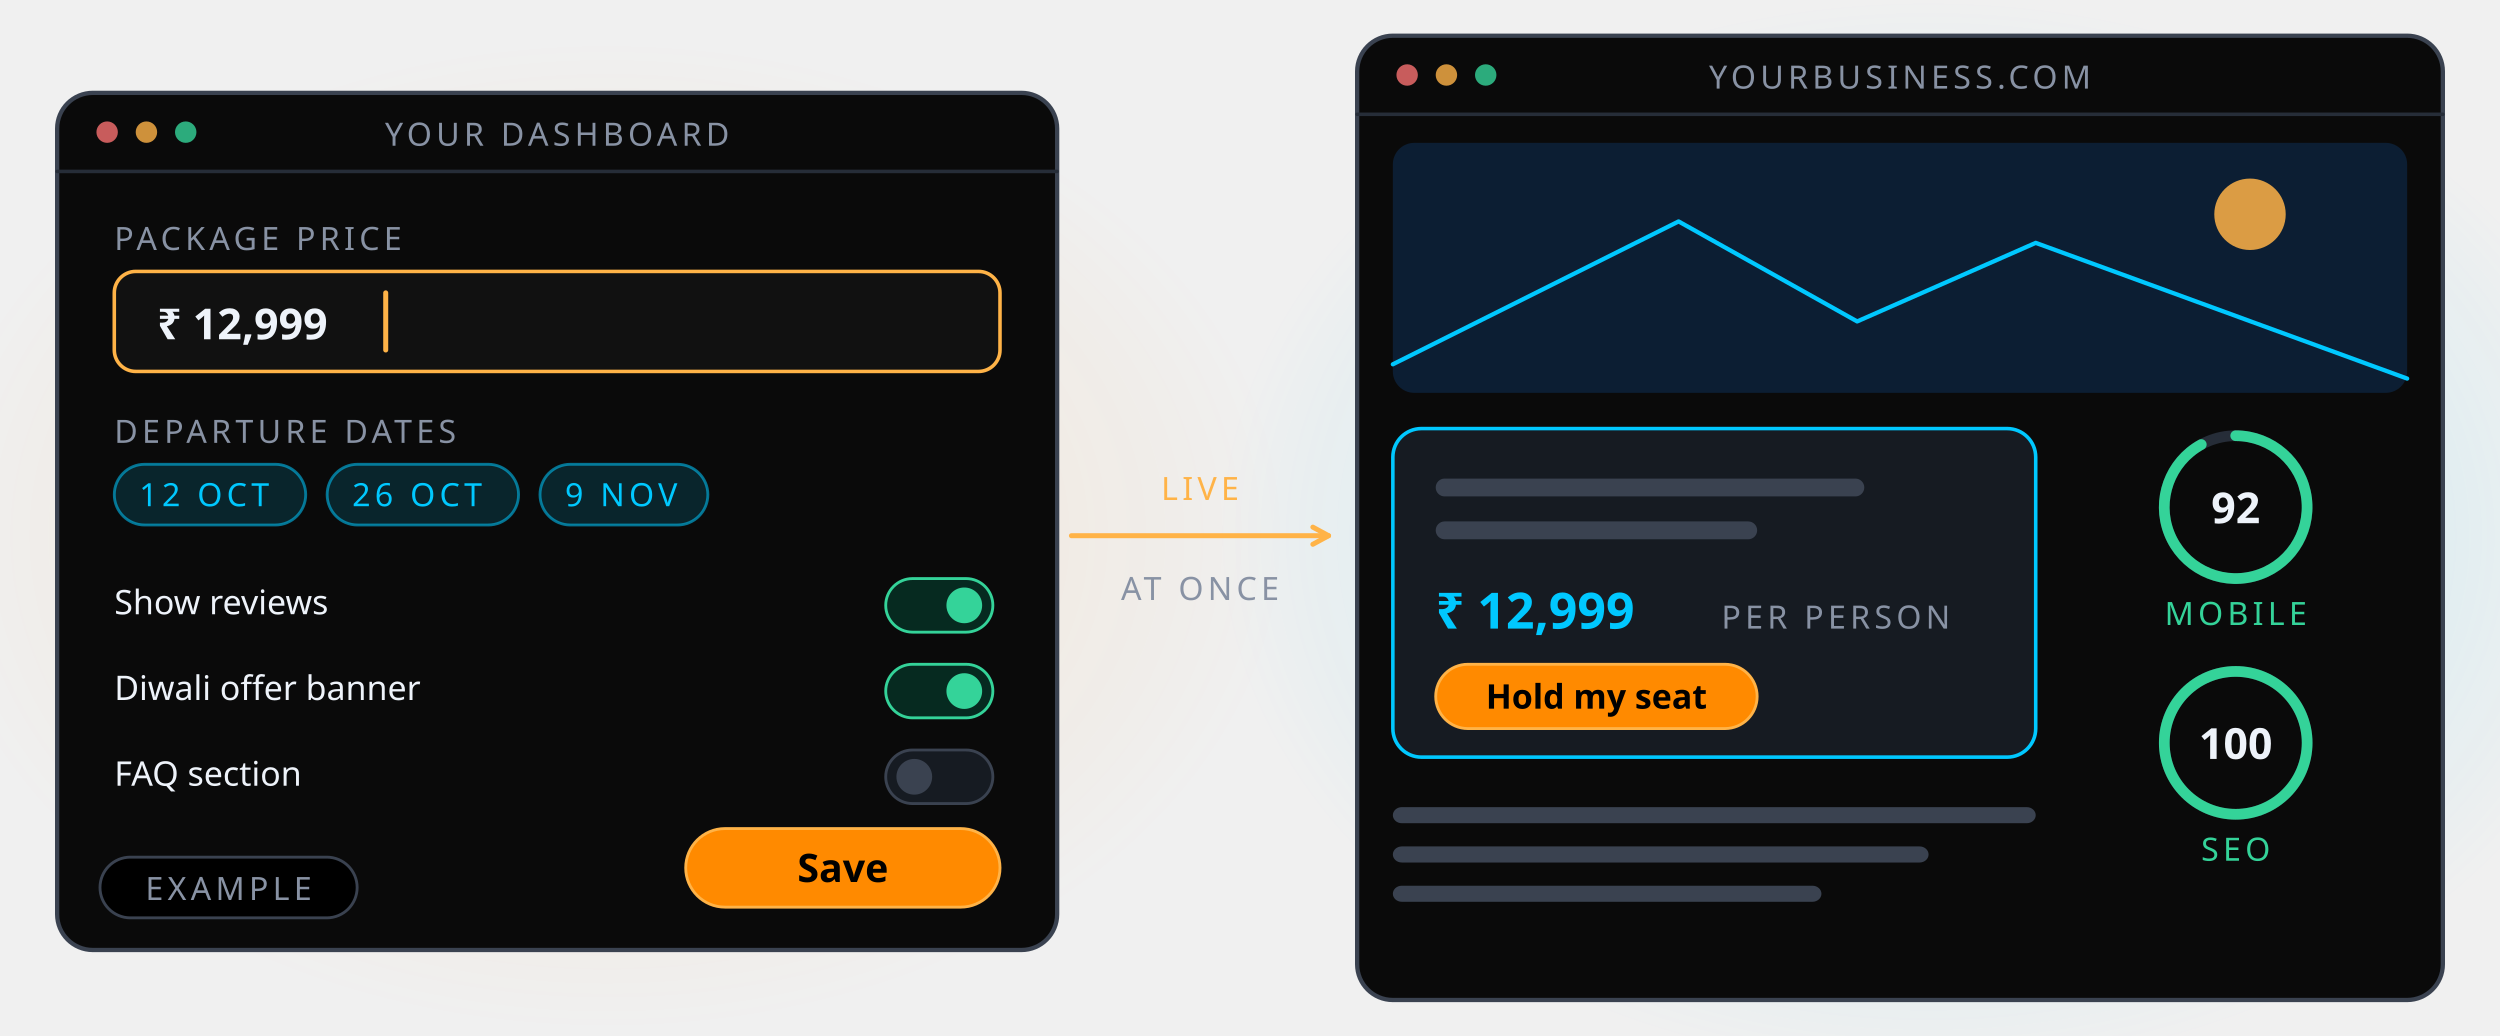
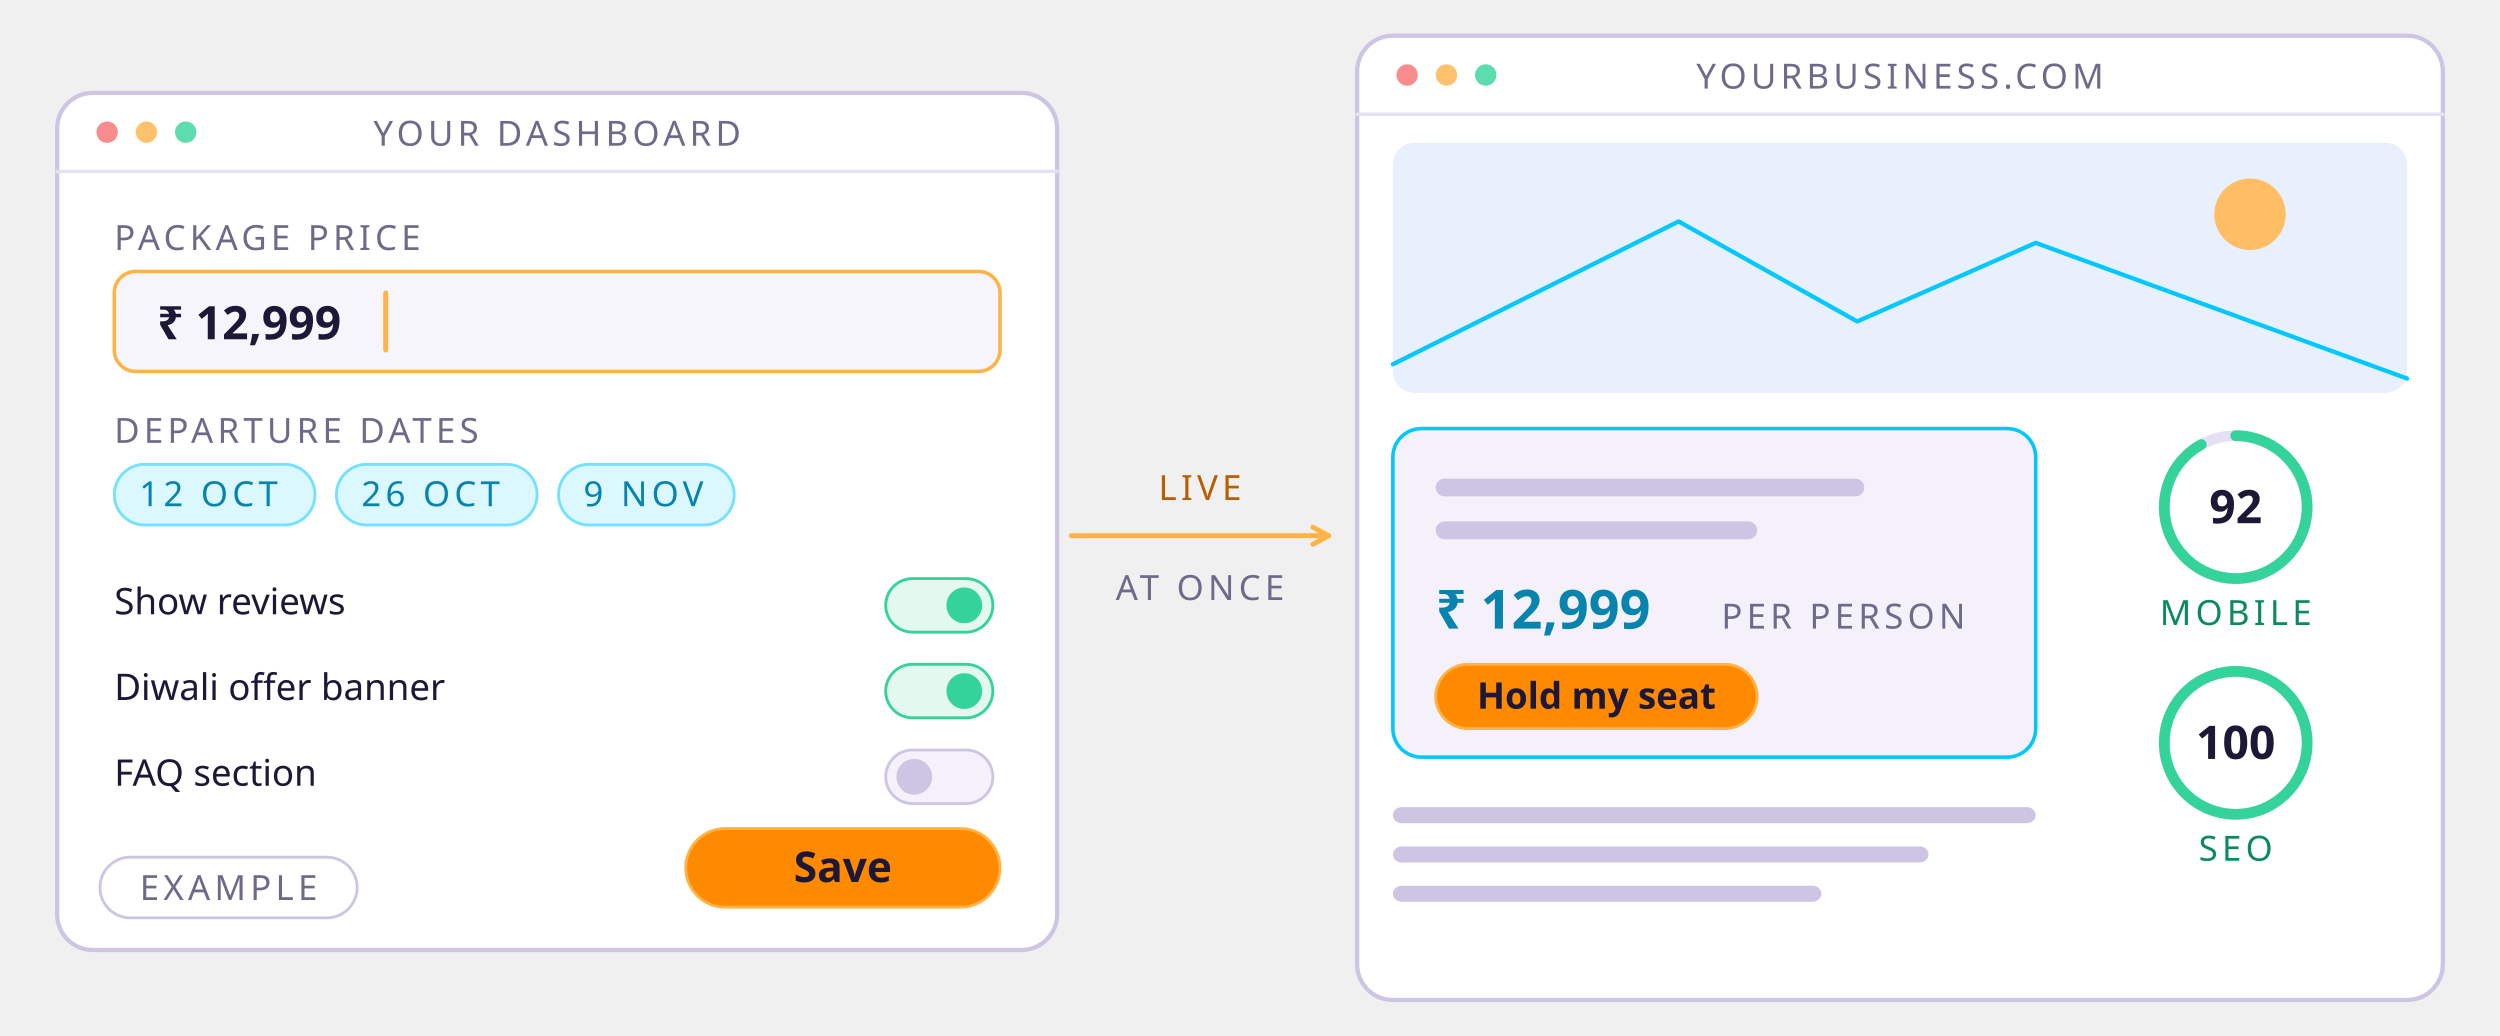
<svg xmlns="http://www.w3.org/2000/svg" viewBox="0 0 700 290" role="img" fill="none">
-   <defs>
-     <radialGradient id="dashboard-websites-halo1">
-       <stop offset="0" stop-color="#FF8A00" stop-opacity="0.14" />
-       <stop offset="1" stop-color="#FF8A00" stop-opacity="0" />
-     </radialGradient>
-     <radialGradient id="dashboard-websites-halo2">
-       <stop offset="0" stop-color="#00C8FF" stop-opacity="0.22" />
-       <stop offset="1" stop-color="#00C8FF" stop-opacity="0" />
-     </radialGradient>
-   </defs>
-   <ellipse cx="170" cy="150" rx="190" ry="140" fill="url(#dashboard-websites-halo1)" />
-   <ellipse cx="540" cy="150" rx="200" ry="150" fill="url(#dashboard-websites-halo2)" />
-   <rect x="16" y="26" width="280" height="240" rx="10" fill="#0A0A0A" stroke="#3A4250" stroke-width="1.2" />
-   <line x1="16" y1="48" x2="296" y2="48" stroke="#262D38" stroke-width="1" stroke-linecap="round" />
-   <circle cx="30" cy="37" r="3" fill="#F87171" opacity="0.8" />
-   <circle cx="41" cy="37" r="3" fill="#FFB347" opacity="0.8" />
-   <circle cx="52" cy="37" r="3" fill="#34D399" opacity="0.8" />
-   <text x="156.0" y="40.8" font-family="JetBrains Mono" font-size="9" font-weight="500" fill="#8892A4" text-anchor="middle" letter-spacing="1.2">YOUR DASHBOARD</text>
-   <text x="32" y="70" font-family="JetBrains Mono" font-size="9" font-weight="500" fill="#8892A4" text-anchor="start" letter-spacing="1.2">PACKAGE PRICE</text>
-   <rect x="32" y="76" width="248" height="28" rx="6" fill="#111111" stroke="#FFB347" stroke-width="1" />
-   <text x="44" y="95" font-family="Oxanium, DM Sans" font-size="12" font-weight="700" fill="#EEF3FA" text-anchor="start">₹ 12,999</text>
+   <defs />
+   <rect x="16" y="26" width="280" height="240" rx="10" fill="#FFFFFF" stroke="#CEC5E4" stroke-width="1.2" />
+   <line x1="16" y1="48" x2="296" y2="48" stroke="#E6E0F3" stroke-width="1" stroke-linecap="round" />
+   <circle cx="30" cy="37" r="3" fill="#F98D8D" />
+   <circle cx="41" cy="37" r="3" fill="#FFC26C" />
+   <circle cx="52" cy="37" r="3" fill="#5DDCAD" />
+   <text x="156.0" y="40.8" font-family="JetBrains Mono" font-size="9.72" font-weight="500" fill="#6E6A8A" text-anchor="middle" letter-spacing="1.2">YOUR DASHBOARD</text>
+   <text x="32" y="70" font-family="JetBrains Mono" font-size="9.72" font-weight="500" fill="#6E6A8A" text-anchor="start" letter-spacing="1.2">PACKAGE PRICE</text>
+   <rect x="32" y="76" width="248" height="28" rx="6" fill="#F7F5FC" stroke="#FFB347" stroke-width="1" />
+   <text x="44" y="95" font-family="Oxanium, DM Sans" font-size="12.96" font-weight="700" fill="#1C1836" text-anchor="start">₹ 12,999</text>
  <line x1="108" y1="82" x2="108" y2="98" stroke="#FFB347" stroke-width="1.4" stroke-linecap="round" />
-   <text x="32" y="124" font-family="JetBrains Mono" font-size="9" font-weight="500" fill="#8892A4" text-anchor="start" letter-spacing="1.2">DEPARTURE DATES</text>
-   <rect x="32" y="130" width="53.6" height="17" rx="8.5" fill="#00C8FF" fill-opacity="0.14" stroke="#00C8FF" stroke-opacity=".55" stroke-width=".8" />
-   <text x="39" y="141.74" font-family="JetBrains Mono" font-size="9" font-weight="500" fill="#00C8FF" text-anchor="start" letter-spacing="1.2">12 OCT</text>
-   <rect x="91.6" y="130" width="53.6" height="17" rx="8.5" fill="#00C8FF" fill-opacity="0.14" stroke="#00C8FF" stroke-opacity=".55" stroke-width=".8" />
-   <text x="98.6" y="141.74" font-family="JetBrains Mono" font-size="9" font-weight="500" fill="#00C8FF" text-anchor="start" letter-spacing="1.2">26 OCT</text>
-   <rect x="151.2" y="130" width="47.0" height="17" rx="8.5" fill="#00C8FF" fill-opacity="0.14" stroke="#00C8FF" stroke-opacity=".55" stroke-width=".8" />
-   <text x="158.2" y="141.74" font-family="JetBrains Mono" font-size="9" font-weight="500" fill="#00C8FF" text-anchor="start" letter-spacing="1.2">9 NOV</text>
-   <text x="32" y="172" font-family="DM Sans" font-size="9.5" font-weight="400" fill="#EEF3FA" text-anchor="start">Show reviews</text>
-   <rect x="248" y="162" width="30" height="15" rx="7.5" fill="#062A20" stroke="#34D399" stroke-width="0.8" />
+   <text x="32" y="124" font-family="JetBrains Mono" font-size="9.72" font-weight="500" fill="#6E6A8A" text-anchor="start" letter-spacing="1.2">DEPARTURE DATES</text>
+   <rect x="32" y="130" width="56.2" height="17" rx="8.5" fill="#DBF7FF" stroke="#73E1FF" stroke-width=".8" />
+   <text x="39" y="141.74" font-family="JetBrains Mono" font-size="9.72" font-weight="500" fill="#0784AD" text-anchor="start" letter-spacing="1.2">12 OCT</text>
+   <rect x="94.192" y="130" width="56.2" height="17" rx="8.5" fill="#DBF7FF" stroke="#73E1FF" stroke-width=".8" />
+   <text x="101.192" y="141.74" font-family="JetBrains Mono" font-size="9.72" font-weight="500" fill="#0784AD" text-anchor="start" letter-spacing="1.2">26 OCT</text>
+   <rect x="156.384" y="130" width="49.2" height="17" rx="8.5" fill="#DBF7FF" stroke="#73E1FF" stroke-width=".8" />
+   <text x="163.384" y="141.74" font-family="JetBrains Mono" font-size="9.72" font-weight="500" fill="#0784AD" text-anchor="start" letter-spacing="1.2">9 NOV</text>
+   <text x="32" y="172" font-family="DM Sans" font-size="10.26" font-weight="400" fill="#1C1836" text-anchor="start">Show reviews</text>
+   <rect x="248" y="162" width="30" height="15" rx="7.5" fill="#E3F8EF" stroke="#34D399" stroke-width="0.8" />
  <circle cx="270" cy="169.5" r="5" fill="#34D399" />
-   <text x="32" y="196" font-family="DM Sans" font-size="9.5" font-weight="400" fill="#EEF3FA" text-anchor="start">Diwali offer banner</text>
-   <rect x="248" y="186" width="30" height="15" rx="7.5" fill="#062A20" stroke="#34D399" stroke-width="0.8" />
+   <text x="32" y="196" font-family="DM Sans" font-size="10.26" font-weight="400" fill="#1C1836" text-anchor="start">Diwali offer banner</text>
+   <rect x="248" y="186" width="30" height="15" rx="7.5" fill="#E3F8EF" stroke="#34D399" stroke-width="0.8" />
  <circle cx="270" cy="193.5" r="5" fill="#34D399" />
-   <text x="32" y="220" font-family="DM Sans" font-size="9.5" font-weight="400" fill="#EEF3FA" text-anchor="start">FAQ section</text>
-   <rect x="248" y="210" width="30" height="15" rx="7.5" fill="#161B22" stroke="#3A4250" stroke-width="0.8" />
-   <circle cx="256" cy="217.5" r="5" fill="#3A4250" />
+   <text x="32" y="220" font-family="DM Sans" font-size="10.26" font-weight="400" fill="#1C1836" text-anchor="start">FAQ section</text>
+   <rect x="248" y="210" width="30" height="15" rx="7.5" fill="#F4F1FB" stroke="#CEC5E4" stroke-width="0.8" />
+   <circle cx="256" cy="217.5" r="5" fill="#CEC5E4" />
  <rect x="192" y="232" width="88" height="22" rx="11.0" fill="#FF8A00" stroke="#FFB347" stroke-width="0.8" />
-   <text x="236.0" y="246.96" font-family="Oxanium, DM Sans" font-size="11" font-weight="700" fill="#000000" text-anchor="middle">Save</text>
+   <text x="236.0" y="246.96" font-family="Oxanium, DM Sans" font-size="11.88" font-weight="700" fill="#1C1836" text-anchor="middle">Save</text>
  <line x1="300" y1="150" x2="372" y2="150" stroke="#FFB347" stroke-width="1.4" stroke-linecap="round" />
  <path d="M367.6 152.4 L372 150 L367.6 147.6" stroke="#FFB347" stroke-width="1.4" fill="none" stroke-linecap="round" stroke-linejoin="round" />
-   <text x="336" y="140" font-family="JetBrains Mono" font-size="9" font-weight="500" fill="#FFB347" text-anchor="middle" letter-spacing="1.2">LIVE</text>
-   <text x="336" y="168" font-family="JetBrains Mono" font-size="9" font-weight="500" fill="#8892A4" text-anchor="middle" letter-spacing="1.2">AT ONCE</text>
-   <rect x="380" y="10" width="304" height="270" rx="10" fill="#0A0A0A" stroke="#3A4250" stroke-width="1.2" />
-   <line x1="380" y1="32" x2="684" y2="32" stroke="#262D38" stroke-width="1" stroke-linecap="round" />
-   <circle cx="394" cy="21" r="3" fill="#F87171" opacity="0.8" />
-   <circle cx="405" cy="21" r="3" fill="#FFB347" opacity="0.8" />
-   <circle cx="416" cy="21" r="3" fill="#34D399" opacity="0.8" />
-   <text x="532.0" y="24.8" font-family="JetBrains Mono" font-size="9" font-weight="500" fill="#8892A4" text-anchor="middle" letter-spacing="1.2">YOURBUSINESS.COM</text>
-   <rect x="390" y="40" width="284" height="70" rx="6" fill="#0C1E33" />
+   <text x="336" y="140" font-family="JetBrains Mono" font-size="9.72" font-weight="500" fill="#B85E00" text-anchor="middle" letter-spacing="1.2">LIVE</text>
+   <text x="336" y="168" font-family="JetBrains Mono" font-size="9.72" font-weight="500" fill="#6E6A8A" text-anchor="middle" letter-spacing="1.2">AT ONCE</text>
+   <rect x="380" y="10" width="304" height="270" rx="10" fill="#FFFFFF" stroke="#CEC5E4" stroke-width="1.2" />
+   <line x1="380" y1="32" x2="684" y2="32" stroke="#E6E0F3" stroke-width="1" stroke-linecap="round" />
+   <circle cx="394" cy="21" r="3" fill="#F98D8D" />
+   <circle cx="405" cy="21" r="3" fill="#FFC26C" />
+   <circle cx="416" cy="21" r="3" fill="#5DDCAD" />
+   <text x="532.0" y="24.8" font-family="JetBrains Mono" font-size="9.72" font-weight="500" fill="#6E6A8A" text-anchor="middle" letter-spacing="1.2">YOURBUSINESS.COM</text>
+   <rect x="390" y="40" width="284" height="70" rx="6" fill="#E7F0FC" />
  <path d="M390 102 L470 62 L520 90 L570 68 L674 106" stroke="#00C8FF" stroke-width="1.2" fill="none" stroke-linecap="round" stroke-linejoin="round" />
-   <circle cx="630" cy="60" r="10" fill="#FFB347" opacity="0.85" />
-   <rect x="390" y="120" width="180" height="92" rx="8" fill="#161B22" stroke="#00C8FF" stroke-width="1" />
-   <rect x="402" y="134" width="120" height="5" rx="2.5" fill="#3A4250" />
-   <rect x="402" y="146" width="90" height="5" rx="2.5" fill="#3A4250" />
-   <text x="402" y="176" font-family="Oxanium, DM Sans" font-size="14" font-weight="800" fill="#00C8FF" text-anchor="start">₹ 12,999</text>
-   <text x="482" y="176" font-family="JetBrains Mono" font-size="9" font-weight="500" fill="#8892A4" text-anchor="start" letter-spacing="1.2">PER PERSON</text>
+   <circle cx="630" cy="60" r="10" fill="#FFBE63" />
+   <rect x="390" y="120" width="180" height="92" rx="8" fill="#F4F1FB" stroke="#00C8FF" stroke-width="1" />
+   <rect x="402" y="134" width="120" height="5" rx="2.5" fill="#CEC5E4" />
+   <rect x="402" y="146" width="90" height="5" rx="2.5" fill="#CEC5E4" />
+   <text x="402" y="176" font-family="Oxanium, DM Sans" font-size="15.12" font-weight="800" fill="#0784AD" text-anchor="start">₹ 12,999</text>
+   <text x="482" y="176" font-family="JetBrains Mono" font-size="9.72" font-weight="500" fill="#6E6A8A" text-anchor="start" letter-spacing="1.2">PER PERSON</text>
  <rect x="402" y="186" width="90" height="18" rx="9.0" fill="#FF8A00" stroke="#FFB347" stroke-width="0.8" />
-   <text x="447.0" y="198.42" font-family="Oxanium, DM Sans" font-size="9.5" font-weight="700" fill="#000000" text-anchor="middle">Hold my seat</text>
-   <rect x="390" y="226" width="180" height="4.5" rx="2.5" fill="#3A4250" />
-   <rect x="390" y="237" width="150" height="4.5" rx="2.5" fill="#3A4250" />
-   <rect x="390" y="248" width="120" height="4.5" rx="2.5" fill="#3A4250" />
-   <circle cx="626" cy="142" r="20" fill="none" stroke="#262D38" stroke-width="3" />
+   <text x="447.0" y="198.42" font-family="Oxanium, DM Sans" font-size="10.26" font-weight="700" fill="#1C1836" text-anchor="middle">Hold my seat</text>
+   <rect x="390" y="226" width="180" height="4.5" rx="2.5" fill="#CEC5E4" />
+   <rect x="390" y="237" width="150" height="4.5" rx="2.5" fill="#CEC5E4" />
+   <rect x="390" y="248" width="120" height="4.5" rx="2.5" fill="#CEC5E4" />
+   <circle cx="626" cy="142" r="20" fill="none" stroke="#E6E0F3" stroke-width="3" />
  <path d="M626 122 A20 20 0 1 1 616.36 124.47" stroke="#34D399" stroke-width="3" fill="none" stroke-linecap="round" stroke-linejoin="round" />
-   <text x="626" y="146.5" font-family="Oxanium, DM Sans" font-size="12" font-weight="800" fill="#EEF3FA" text-anchor="middle">92</text>
-   <text x="626" y="175" font-family="JetBrains Mono" font-size="9" font-weight="500" fill="#34D399" text-anchor="middle" letter-spacing="1.2">MOBILE</text>
-   <circle cx="626" cy="208" r="20" fill="none" stroke="#262D38" stroke-width="3" />
+   <text x="626" y="146.5" font-family="Oxanium, DM Sans" font-size="12.96" font-weight="800" fill="#1C1836" text-anchor="middle">92</text>
+   <text x="626" y="175" font-family="JetBrains Mono" font-size="9.72" font-weight="500" fill="#0B8A5E" text-anchor="middle" letter-spacing="1.2">MOBILE</text>
+   <circle cx="626" cy="208" r="20" fill="none" stroke="#E6E0F3" stroke-width="3" />
  <circle cx="626" cy="208" r="20" fill="none" stroke="#34D399" stroke-width="3" />
-   <text x="626" y="212.5" font-family="Oxanium, DM Sans" font-size="12" font-weight="800" fill="#EEF3FA" text-anchor="middle">100</text>
-   <text x="626" y="241" font-family="JetBrains Mono" font-size="9" font-weight="500" fill="#34D399" text-anchor="middle" letter-spacing="1.2">SEO</text>
-   <rect x="28" y="240" width="72" height="17" rx="8.5" fill="#000000" stroke="#3A4250" stroke-width="0.8" />
-   <text x="64" y="252" font-family="JetBrains Mono" font-size="9" font-weight="500" fill="#8892A4" text-anchor="middle" letter-spacing="1.2">EXAMPLE</text>
+   <text x="626" y="212.5" font-family="Oxanium, DM Sans" font-size="12.96" font-weight="800" fill="#1C1836" text-anchor="middle">100</text>
+   <text x="626" y="241" font-family="JetBrains Mono" font-size="9.72" font-weight="500" fill="#0B8A5E" text-anchor="middle" letter-spacing="1.2">SEO</text>
+   <rect x="28" y="240" width="72" height="17" rx="8.5" fill="#FFFFFF" stroke="#CEC5E4" stroke-width="0.8" />
+   <text x="64" y="252" font-family="JetBrains Mono" font-size="9.72" font-weight="500" fill="#6E6A8A" text-anchor="middle" letter-spacing="1.2">EXAMPLE</text>
</svg>
